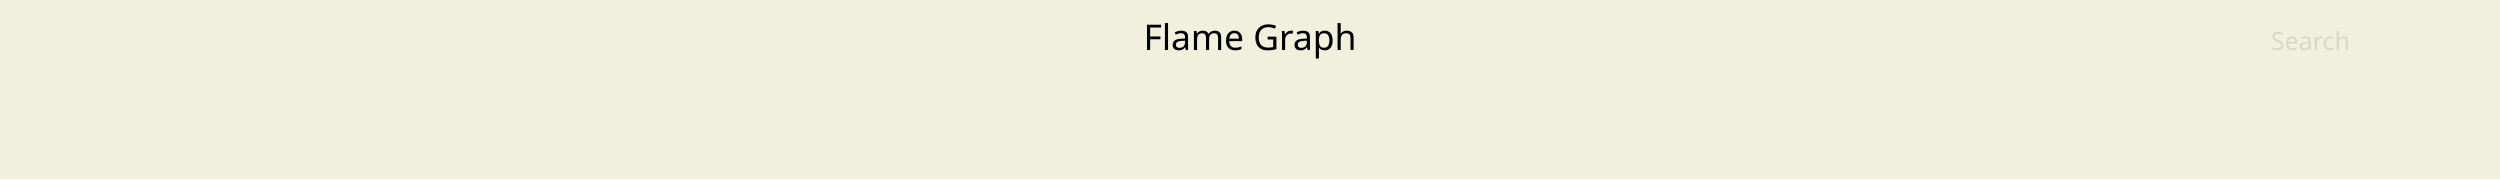
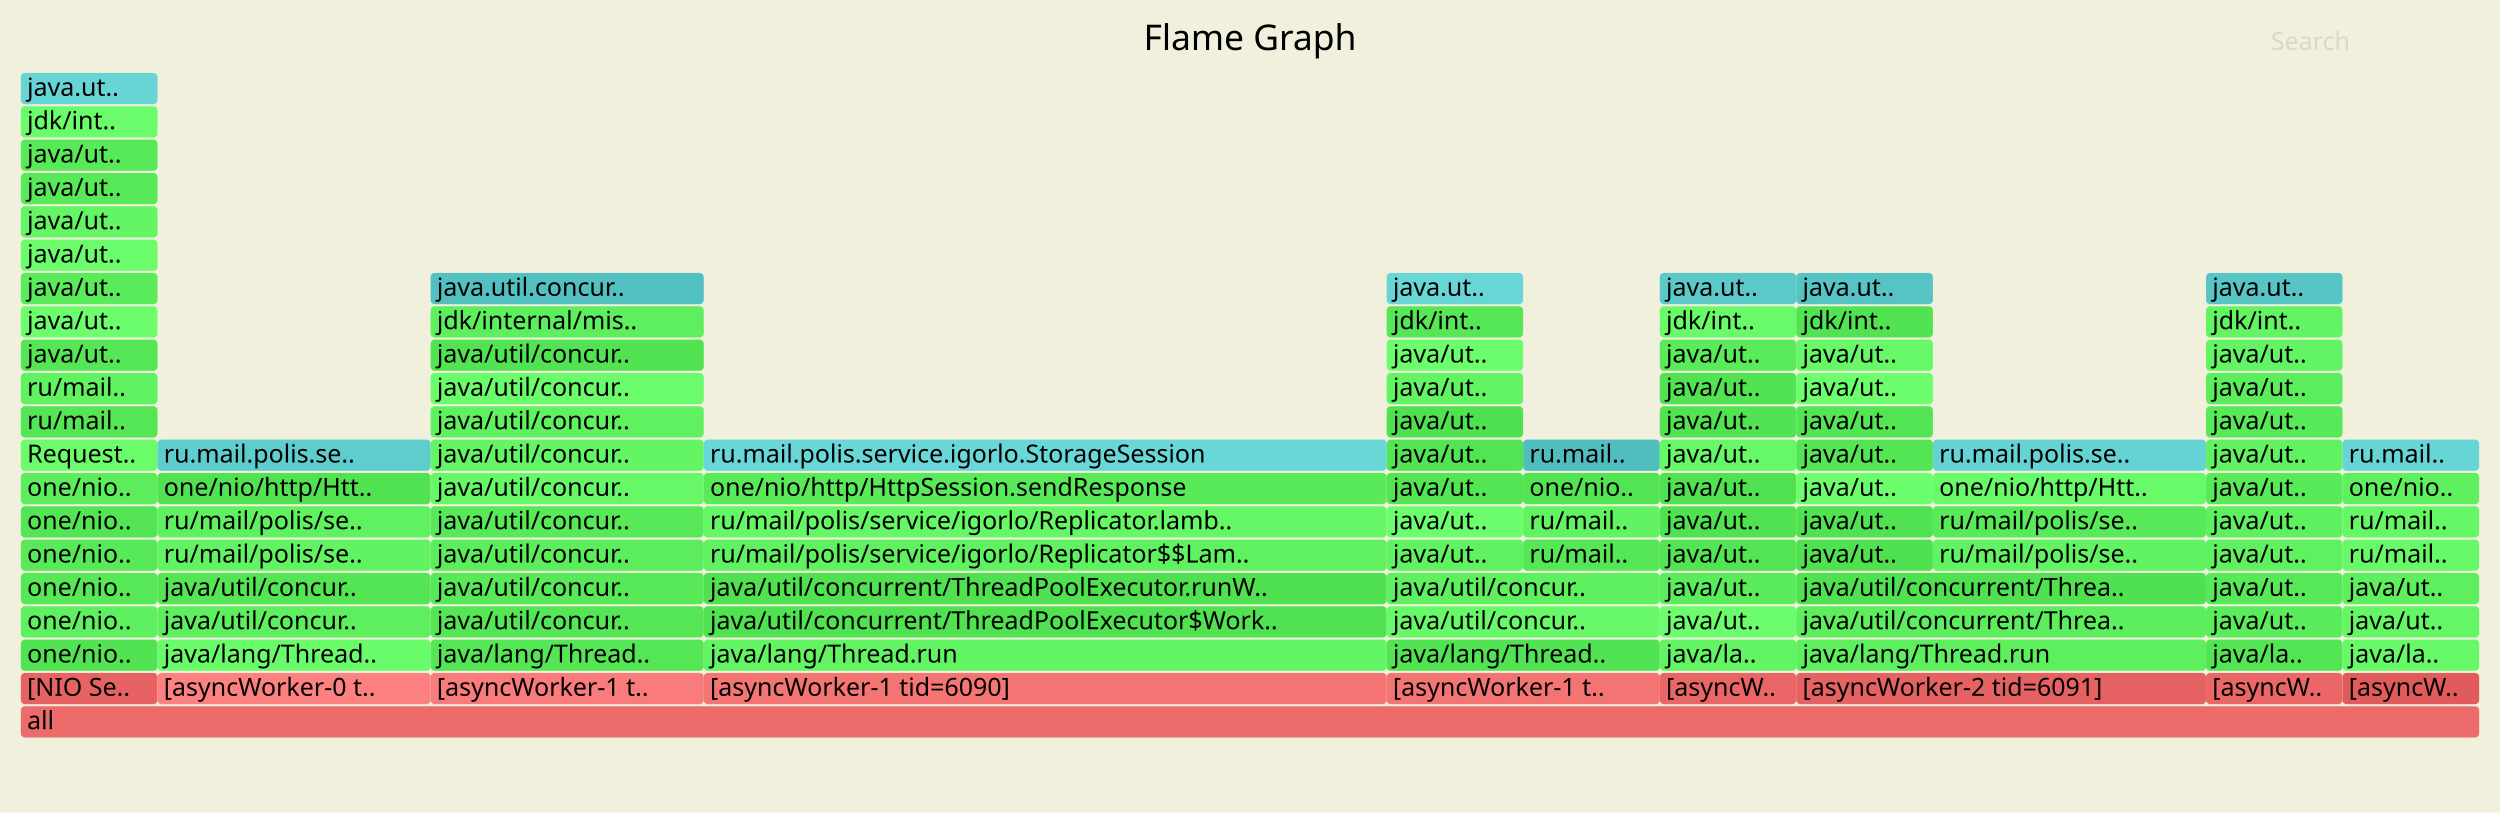
- <svg xmlns="http://www.w3.org/2000/svg" version="1.1" width="1200" height="86" viewBox="0 0 1200 86">
+ <svg xmlns="http://www.w3.org/2000/svg" version="1.1" width="1200" height="390" viewBox="0 0 1200 390">
  <style type="text/css">
	text { font-family:Verdana; font-size:12px; fill:rgb(0,0,0); }
	#search { opacity:0.1; cursor:pointer; }
	#search:hover, #search.show { opacity:1; }
	#subtitle { text-anchor:middle; font-color:rgb(160,160,160); }
	#title { text-anchor:middle; font-size:17px}
	#unzoom { cursor:pointer; }
	#frames &gt; *:hover { stroke:black; stroke-width:0.5; cursor:pointer; }
	.hide { display:none; }
	.parent { opacity:0.5; }
</style>
  <rect x="0" y="0" width="100%" height="100%" fill="rgb(240,240,220)" />
  <text id="title" x="600" y="24">Flame Graph</text>
-   <text id="details" x="10" y="69"> </text>
+   <text id="details" x="10" y="373"> </text>
  <text id="unzoom" x="10" y="24" class="hide">Reset Zoom</text>
  <text id="search" x="1090" y="24">Search</text>
-   <text id="matched" x="1090" y="69"> </text>
+   <text id="matched" x="1090" y="373"> </text>
  <g id="frames">
- </g>
+     <g>
+       <rect x="10.0" y="339.0" width="1180.0" height="15" fill="#ee6b6b" rx="2" ry="2" />
+       <text x="13.0" y="350.0">all</text>
+     </g>
+     <g>
+       <rect x="10.0" y="323.0" width="65.6" height="15" fill="#e76262" rx="2" ry="2" />
+       <text x="13.0" y="334.0">[NIO Se..</text>
+     </g>
+     <g>
+       <rect x="10.0" y="307.0" width="65.6" height="15" fill="#52e352" rx="2" ry="2" />
+       <text x="13.0" y="318.0">one/nio..</text>
+     </g>
+     <g>
+       <rect x="10.0" y="291.0" width="65.6" height="15" fill="#5ff05f" rx="2" ry="2" />
+       <text x="13.0" y="302.0">one/nio..</text>
+     </g>
+     <g>
+       <rect x="10.0" y="275.0" width="65.6" height="15" fill="#57e857" rx="2" ry="2" />
+       <text x="13.0" y="286.0">one/nio..</text>
+     </g>
+     <g>
+       <rect x="10.0" y="259.0" width="65.6" height="15" fill="#58e958" rx="2" ry="2" />
+       <text x="13.0" y="270.0">one/nio..</text>
+     </g>
+     <g>
+       <rect x="10.0" y="243.0" width="65.6" height="15" fill="#54e554" rx="2" ry="2" />
+       <text x="13.0" y="254.0">one/nio..</text>
+     </g>
+     <g>
+       <rect x="10.0" y="227.0" width="65.6" height="15" fill="#5ced5c" rx="2" ry="2" />
+       <text x="13.0" y="238.0">one/nio..</text>
+     </g>
+     <g>
+       <rect x="10.0" y="211.0" width="65.6" height="15" fill="#6bfc6b" rx="2" ry="2" />
+       <text x="13.0" y="222.0">Request..</text>
+     </g>
+     <g>
+       <rect x="10.0" y="195.0" width="65.6" height="15" fill="#55e655" rx="2" ry="2" />
+       <text x="13.0" y="206.0">ru/mail..</text>
+     </g>
+     <g>
+       <rect x="10.0" y="179.0" width="65.6" height="15" fill="#61f261" rx="2" ry="2" />
+       <text x="13.0" y="190.0">ru/mail..</text>
+     </g>
+     <g>
+       <rect x="10.0" y="163.0" width="65.6" height="15" fill="#55e655" rx="2" ry="2" />
+       <text x="13.0" y="174.0">java/ut..</text>
+     </g>
+     <g>
+       <rect x="10.0" y="147.0" width="65.6" height="15" fill="#6dfe6d" rx="2" ry="2" />
+       <text x="13.0" y="158.0">java/ut..</text>
+     </g>
+     <g>
+       <rect x="10.0" y="131.0" width="65.6" height="15" fill="#5aeb5a" rx="2" ry="2" />
+       <text x="13.0" y="142.0">java/ut..</text>
+     </g>
+     <g>
+       <rect x="10.0" y="115.0" width="65.6" height="15" fill="#6bfc6b" rx="2" ry="2" />
+       <text x="13.0" y="126.0">java/ut..</text>
+     </g>
+     <g>
+       <rect x="10.0" y="99.0" width="65.6" height="15" fill="#64f564" rx="2" ry="2" />
+       <text x="13.0" y="110.0">java/ut..</text>
+     </g>
+     <g>
+       <rect x="10.0" y="83.0" width="65.6" height="15" fill="#58e958" rx="2" ry="2" />
+       <text x="13.0" y="94.0">java/ut..</text>
+     </g>
+     <g>
+       <rect x="10.0" y="67.0" width="65.6" height="15" fill="#58e958" rx="2" ry="2" />
+       <text x="13.0" y="78.0">java/ut..</text>
+     </g>
+     <g>
+       <rect x="10.0" y="51.0" width="65.6" height="15" fill="#6bfc6b" rx="2" ry="2" />
+       <text x="13.0" y="62.0">jdk/int..</text>
+     </g>
+     <g>
+       <rect x="10.0" y="35.0" width="65.6" height="15" fill="#67d5d5" rx="2" ry="2" />
+       <text x="13.0" y="46.0">java.ut..</text>
+     </g>
+     <g>
+       <rect x="75.6" y="323.0" width="131.1" height="15" fill="#fe8181" rx="2" ry="2" />
+       <text x="78.6" y="334.0">[asyncWorker-0 t..</text>
+     </g>
+     <g>
+       <rect x="75.6" y="307.0" width="131.1" height="15" fill="#6afb6a" rx="2" ry="2" />
+       <text x="78.6" y="318.0">java/lang/Thread..</text>
+     </g>
+     <g>
+       <rect x="75.6" y="291.0" width="131.1" height="15" fill="#5eef5e" rx="2" ry="2" />
+       <text x="78.6" y="302.0">java/util/concur..</text>
+     </g>
+     <g>
+       <rect x="75.6" y="275.0" width="131.1" height="15" fill="#54e554" rx="2" ry="2" />
+       <text x="78.6" y="286.0">java/util/concur..</text>
+     </g>
+     <g>
+       <rect x="75.6" y="259.0" width="131.1" height="15" fill="#62f362" rx="2" ry="2" />
+       <text x="78.6" y="270.0">ru/mail/polis/se..</text>
+     </g>
+     <g>
+       <rect x="75.6" y="243.0" width="131.1" height="15" fill="#60f160" rx="2" ry="2" />
+       <text x="78.6" y="254.0">ru/mail/polis/se..</text>
+     </g>
+     <g>
+       <rect x="75.6" y="227.0" width="131.1" height="15" fill="#51e251" rx="2" ry="2" />
+       <text x="78.6" y="238.0">one/nio/http/Htt..</text>
+     </g>
+     <g>
+       <rect x="75.6" y="211.0" width="131.1" height="15" fill="#5fcdcd" rx="2" ry="2" />
+       <text x="78.6" y="222.0">ru.mail.polis.se..</text>
+     </g>
+     <g>
+       <rect x="206.7" y="323.0" width="131.1" height="15" fill="#fa7b7b" rx="2" ry="2" />
+       <text x="209.7" y="334.0">[asyncWorker-1 t..</text>
+     </g>
+     <g>
+       <rect x="206.7" y="307.0" width="131.1" height="15" fill="#55e655" rx="2" ry="2" />
+       <text x="209.7" y="318.0">java/lang/Thread..</text>
+     </g>
+     <g>
+       <rect x="206.7" y="291.0" width="131.1" height="15" fill="#55e655" rx="2" ry="2" />
+       <text x="209.7" y="302.0">java/util/concur..</text>
+     </g>
+     <g>
+       <rect x="206.7" y="275.0" width="131.1" height="15" fill="#58e958" rx="2" ry="2" />
+       <text x="209.7" y="286.0">java/util/concur..</text>
+     </g>
+     <g>
+       <rect x="206.7" y="259.0" width="131.1" height="15" fill="#5ced5c" rx="2" ry="2" />
+       <text x="209.7" y="270.0">java/util/concur..</text>
+     </g>
+     <g>
+       <rect x="206.7" y="243.0" width="131.1" height="15" fill="#58e958" rx="2" ry="2" />
+       <text x="209.7" y="254.0">java/util/concur..</text>
+     </g>
+     <g>
+       <rect x="206.7" y="227.0" width="131.1" height="15" fill="#67f867" rx="2" ry="2" />
+       <text x="209.7" y="238.0">java/util/concur..</text>
+     </g>
+     <g>
+       <rect x="206.7" y="211.0" width="131.1" height="15" fill="#64f564" rx="2" ry="2" />
+       <text x="209.7" y="222.0">java/util/concur..</text>
+     </g>
+     <g>
+       <rect x="206.7" y="195.0" width="131.1" height="15" fill="#60f160" rx="2" ry="2" />
+       <text x="209.7" y="206.0">java/util/concur..</text>
+     </g>
+     <g>
+       <rect x="206.7" y="179.0" width="131.1" height="15" fill="#6bfc6b" rx="2" ry="2" />
+       <text x="209.7" y="190.0">java/util/concur..</text>
+     </g>
+     <g>
+       <rect x="206.7" y="163.0" width="131.1" height="15" fill="#52e352" rx="2" ry="2" />
+       <text x="209.7" y="174.0">java/util/concur..</text>
+     </g>
+     <g>
+       <rect x="206.7" y="147.0" width="131.1" height="15" fill="#5eef5e" rx="2" ry="2" />
+       <text x="209.7" y="158.0">jdk/internal/mis..</text>
+     </g>
+     <g>
+       <rect x="206.7" y="131.0" width="131.1" height="15" fill="#52c0c0" rx="2" ry="2" />
+       <text x="209.7" y="142.0">java.util.concur..</text>
+     </g>
+     <g>
+       <rect x="337.8" y="323.0" width="327.8" height="15" fill="#f57474" rx="2" ry="2" />
+       <text x="340.8" y="334.0">[asyncWorker-1 tid=6090]</text>
+     </g>
+     <g>
+       <rect x="337.8" y="307.0" width="327.8" height="15" fill="#63f463" rx="2" ry="2" />
+       <text x="340.8" y="318.0">java/lang/Thread.run</text>
+     </g>
+     <g>
+       <rect x="337.8" y="291.0" width="327.8" height="15" fill="#51e251" rx="2" ry="2" />
+       <text x="340.8" y="302.0">java/util/concurrent/ThreadPoolExecutor$Work..</text>
+     </g>
+     <g>
+       <rect x="337.8" y="275.0" width="327.8" height="15" fill="#50e150" rx="2" ry="2" />
+       <text x="340.8" y="286.0">java/util/concurrent/ThreadPoolExecutor.runW..</text>
+     </g>
+     <g>
+       <rect x="337.8" y="259.0" width="327.8" height="15" fill="#60f160" rx="2" ry="2" />
+       <text x="340.8" y="270.0">ru/mail/polis/service/igorlo/Replicator$$Lam..</text>
+     </g>
+     <g>
+       <rect x="337.8" y="243.0" width="327.8" height="15" fill="#66f766" rx="2" ry="2" />
+       <text x="340.8" y="254.0">ru/mail/polis/service/igorlo/Replicator.lamb..</text>
+     </g>
+     <g>
+       <rect x="337.8" y="227.0" width="327.8" height="15" fill="#59ea59" rx="2" ry="2" />
+       <text x="340.8" y="238.0">one/nio/http/HttpSession.sendResponse</text>
+     </g>
+     <g>
+       <rect x="337.8" y="211.0" width="327.8" height="15" fill="#69d7d7" rx="2" ry="2" />
+       <text x="340.8" y="222.0">ru.mail.polis.service.igorlo.StorageSession</text>
+     </g>
+     <g>
+       <rect x="665.6" y="323.0" width="131.1" height="15" fill="#f47373" rx="2" ry="2" />
+       <text x="668.6" y="334.0">[asyncWorker-1 t..</text>
+     </g>
+     <g>
+       <rect x="665.6" y="307.0" width="131.1" height="15" fill="#52e352" rx="2" ry="2" />
+       <text x="668.6" y="318.0">java/lang/Thread..</text>
+     </g>
+     <g>
+       <rect x="665.6" y="291.0" width="131.1" height="15" fill="#68f968" rx="2" ry="2" />
+       <text x="668.6" y="302.0">java/util/concur..</text>
+     </g>
+     <g>
+       <rect x="665.6" y="275.0" width="131.1" height="15" fill="#5ff05f" rx="2" ry="2" />
+       <text x="668.6" y="286.0">java/util/concur..</text>
+     </g>
+     <g>
+       <rect x="665.6" y="259.0" width="65.5" height="15" fill="#61f261" rx="2" ry="2" />
+       <text x="668.6" y="270.0">java/ut..</text>
+     </g>
+     <g>
+       <rect x="665.6" y="243.0" width="65.5" height="15" fill="#6dfe6d" rx="2" ry="2" />
+       <text x="668.6" y="254.0">java/ut..</text>
+     </g>
+     <g>
+       <rect x="665.6" y="227.0" width="65.5" height="15" fill="#54e554" rx="2" ry="2" />
+       <text x="668.6" y="238.0">java/ut..</text>
+     </g>
+     <g>
+       <rect x="665.6" y="211.0" width="65.5" height="15" fill="#53e453" rx="2" ry="2" />
+       <text x="668.6" y="222.0">java/ut..</text>
+     </g>
+     <g>
+       <rect x="665.6" y="195.0" width="65.5" height="15" fill="#50e150" rx="2" ry="2" />
+       <text x="668.6" y="206.0">java/ut..</text>
+     </g>
+     <g>
+       <rect x="665.6" y="179.0" width="65.5" height="15" fill="#63f463" rx="2" ry="2" />
+       <text x="668.6" y="190.0">java/ut..</text>
+     </g>
+     <g>
+       <rect x="665.6" y="163.0" width="65.5" height="15" fill="#6cfd6c" rx="2" ry="2" />
+       <text x="668.6" y="174.0">java/ut..</text>
+     </g>
+     <g>
+       <rect x="665.6" y="147.0" width="65.5" height="15" fill="#56e756" rx="2" ry="2" />
+       <text x="668.6" y="158.0">jdk/int..</text>
+     </g>
+     <g>
+       <rect x="665.6" y="131.0" width="65.5" height="15" fill="#68d6d6" rx="2" ry="2" />
+       <text x="668.6" y="142.0">java.ut..</text>
+     </g>
+     <g>
+       <rect x="731.1" y="259.0" width="65.6" height="15" fill="#56e756" rx="2" ry="2" />
+       <text x="734.1" y="270.0">ru/mail..</text>
+     </g>
+     <g>
+       <rect x="731.1" y="243.0" width="65.6" height="15" fill="#62f362" rx="2" ry="2" />
+       <text x="734.1" y="254.0">ru/mail..</text>
+     </g>
+     <g>
+       <rect x="731.1" y="227.0" width="65.6" height="15" fill="#53e453" rx="2" ry="2" />
+       <text x="734.1" y="238.0">one/nio..</text>
+     </g>
+     <g>
+       <rect x="731.1" y="211.0" width="65.6" height="15" fill="#50bebe" rx="2" ry="2" />
+       <text x="734.1" y="222.0">ru.mail..</text>
+     </g>
+     <g>
+       <rect x="796.7" y="323.0" width="65.5" height="15" fill="#ea6666" rx="2" ry="2" />
+       <text x="799.7" y="334.0">[asyncW..</text>
+     </g>
+     <g>
+       <rect x="796.7" y="307.0" width="65.5" height="15" fill="#63f463" rx="2" ry="2" />
+       <text x="799.7" y="318.0">java/la..</text>
+     </g>
+     <g>
+       <rect x="796.7" y="291.0" width="65.5" height="15" fill="#6cfd6c" rx="2" ry="2" />
+       <text x="799.7" y="302.0">java/ut..</text>
+     </g>
+     <g>
+       <rect x="796.7" y="275.0" width="65.5" height="15" fill="#5bec5b" rx="2" ry="2" />
+       <text x="799.7" y="286.0">java/ut..</text>
+     </g>
+     <g>
+       <rect x="796.7" y="259.0" width="65.5" height="15" fill="#53e453" rx="2" ry="2" />
+       <text x="799.7" y="270.0">java/ut..</text>
+     </g>
+     <g>
+       <rect x="796.7" y="243.0" width="65.5" height="15" fill="#51e251" rx="2" ry="2" />
+       <text x="799.7" y="254.0">java/ut..</text>
+     </g>
+     <g>
+       <rect x="796.7" y="227.0" width="65.5" height="15" fill="#51e251" rx="2" ry="2" />
+       <text x="799.7" y="238.0">java/ut..</text>
+     </g>
+     <g>
+       <rect x="796.7" y="211.0" width="65.5" height="15" fill="#67f867" rx="2" ry="2" />
+       <text x="799.7" y="222.0">java/ut..</text>
+     </g>
+     <g>
+       <rect x="796.7" y="195.0" width="65.5" height="15" fill="#52e352" rx="2" ry="2" />
+       <text x="799.7" y="206.0">java/ut..</text>
+     </g>
+     <g>
+       <rect x="796.7" y="179.0" width="65.5" height="15" fill="#52e352" rx="2" ry="2" />
+       <text x="799.7" y="190.0">java/ut..</text>
+     </g>
+     <g>
+       <rect x="796.7" y="163.0" width="65.5" height="15" fill="#5aeb5a" rx="2" ry="2" />
+       <text x="799.7" y="174.0">java/ut..</text>
+     </g>
+     <g>
+       <rect x="796.7" y="147.0" width="65.5" height="15" fill="#69fa69" rx="2" ry="2" />
+       <text x="799.7" y="158.0">jdk/int..</text>
+     </g>
+     <g>
+       <rect x="796.7" y="131.0" width="65.5" height="15" fill="#5bc9c9" rx="2" ry="2" />
+       <text x="799.7" y="142.0">java.ut..</text>
+     </g>
+     <g>
+       <rect x="862.2" y="323.0" width="196.7" height="15" fill="#e66161" rx="2" ry="2" />
+       <text x="865.2" y="334.0">[asyncWorker-2 tid=6091]</text>
+     </g>
+     <g>
+       <rect x="862.2" y="307.0" width="196.7" height="15" fill="#5eef5e" rx="2" ry="2" />
+       <text x="865.2" y="318.0">java/lang/Thread.run</text>
+     </g>
+     <g>
+       <rect x="862.2" y="291.0" width="196.7" height="15" fill="#5dee5d" rx="2" ry="2" />
+       <text x="865.2" y="302.0">java/util/concurrent/Threa..</text>
+     </g>
+     <g>
+       <rect x="862.2" y="275.0" width="196.7" height="15" fill="#50e150" rx="2" ry="2" />
+       <text x="865.2" y="286.0">java/util/concurrent/Threa..</text>
+     </g>
+     <g>
+       <rect x="862.2" y="259.0" width="65.6" height="15" fill="#50e150" rx="2" ry="2" />
+       <text x="865.2" y="270.0">java/ut..</text>
+     </g>
+     <g>
+       <rect x="862.2" y="243.0" width="65.6" height="15" fill="#51e251" rx="2" ry="2" />
+       <text x="865.2" y="254.0">java/ut..</text>
+     </g>
+     <g>
+       <rect x="862.2" y="227.0" width="65.6" height="15" fill="#6dfe6d" rx="2" ry="2" />
+       <text x="865.2" y="238.0">java/ut..</text>
+     </g>
+     <g>
+       <rect x="862.2" y="211.0" width="65.6" height="15" fill="#54e554" rx="2" ry="2" />
+       <text x="865.2" y="222.0">java/ut..</text>
+     </g>
+     <g>
+       <rect x="862.2" y="195.0" width="65.6" height="15" fill="#54e554" rx="2" ry="2" />
+       <text x="865.2" y="206.0">java/ut..</text>
+     </g>
+     <g>
+       <rect x="862.2" y="179.0" width="65.6" height="15" fill="#6dfe6d" rx="2" ry="2" />
+       <text x="865.2" y="190.0">java/ut..</text>
+     </g>
+     <g>
+       <rect x="862.2" y="163.0" width="65.6" height="15" fill="#67f867" rx="2" ry="2" />
+       <text x="865.2" y="174.0">java/ut..</text>
+     </g>
+     <g>
+       <rect x="862.2" y="147.0" width="65.6" height="15" fill="#52e352" rx="2" ry="2" />
+       <text x="865.2" y="158.0">jdk/int..</text>
+     </g>
+     <g>
+       <rect x="862.2" y="131.0" width="65.6" height="15" fill="#56c4c4" rx="2" ry="2" />
+       <text x="865.2" y="142.0">java.ut..</text>
+     </g>
+     <g>
+       <rect x="927.8" y="259.0" width="131.1" height="15" fill="#62f362" rx="2" ry="2" />
+       <text x="930.8" y="270.0">ru/mail/polis/se..</text>
+     </g>
+     <g>
+       <rect x="927.8" y="243.0" width="131.1" height="15" fill="#59ea59" rx="2" ry="2" />
+       <text x="930.8" y="254.0">ru/mail/polis/se..</text>
+     </g>
+     <g>
+       <rect x="927.8" y="227.0" width="131.1" height="15" fill="#69fa69" rx="2" ry="2" />
+       <text x="930.8" y="238.0">one/nio/http/Htt..</text>
+     </g>
+     <g>
+       <rect x="927.8" y="211.0" width="131.1" height="15" fill="#65d3d3" rx="2" ry="2" />
+       <text x="930.8" y="222.0">ru.mail.polis.se..</text>
+     </g>
+     <g>
+       <rect x="1058.9" y="323.0" width="65.5" height="15" fill="#eb6767" rx="2" ry="2" />
+       <text x="1061.9" y="334.0">[asyncW..</text>
+     </g>
+     <g>
+       <rect x="1058.9" y="307.0" width="65.5" height="15" fill="#54e554" rx="2" ry="2" />
+       <text x="1061.9" y="318.0">java/la..</text>
+     </g>
+     <g>
+       <rect x="1058.9" y="291.0" width="65.5" height="15" fill="#5bec5b" rx="2" ry="2" />
+       <text x="1061.9" y="302.0">java/ut..</text>
+     </g>
+     <g>
+       <rect x="1058.9" y="275.0" width="65.5" height="15" fill="#58e958" rx="2" ry="2" />
+       <text x="1061.9" y="286.0">java/ut..</text>
+     </g>
+     <g>
+       <rect x="1058.9" y="259.0" width="65.5" height="15" fill="#60f160" rx="2" ry="2" />
+       <text x="1061.9" y="270.0">java/ut..</text>
+     </g>
+     <g>
+       <rect x="1058.9" y="243.0" width="65.5" height="15" fill="#5ff05f" rx="2" ry="2" />
+       <text x="1061.9" y="254.0">java/ut..</text>
+     </g>
+     <g>
+       <rect x="1058.9" y="227.0" width="65.5" height="15" fill="#59ea59" rx="2" ry="2" />
+       <text x="1061.9" y="238.0">java/ut..</text>
+     </g>
+     <g>
+       <rect x="1058.9" y="211.0" width="65.5" height="15" fill="#61f261" rx="2" ry="2" />
+       <text x="1061.9" y="222.0">java/ut..</text>
+     </g>
+     <g>
+       <rect x="1058.9" y="195.0" width="65.5" height="15" fill="#58e958" rx="2" ry="2" />
+       <text x="1061.9" y="206.0">java/ut..</text>
+     </g>
+     <g>
+       <rect x="1058.9" y="179.0" width="65.5" height="15" fill="#5ced5c" rx="2" ry="2" />
+       <text x="1061.9" y="190.0">java/ut..</text>
+     </g>
+     <g>
+       <rect x="1058.9" y="163.0" width="65.5" height="15" fill="#63f463" rx="2" ry="2" />
+       <text x="1061.9" y="174.0">java/ut..</text>
+     </g>
+     <g>
+       <rect x="1058.9" y="147.0" width="65.5" height="15" fill="#63f463" rx="2" ry="2" />
+       <text x="1061.9" y="158.0">jdk/int..</text>
+     </g>
+     <g>
+       <rect x="1058.9" y="131.0" width="65.5" height="15" fill="#57c5c5" rx="2" ry="2" />
+       <text x="1061.9" y="142.0">java.ut..</text>
+     </g>
+     <g>
+       <rect x="1124.4" y="323.0" width="65.6" height="15" fill="#e25b5b" rx="2" ry="2" />
+       <text x="1127.4" y="334.0">[asyncW..</text>
+     </g>
+     <g>
+       <rect x="1124.4" y="307.0" width="65.6" height="15" fill="#68f968" rx="2" ry="2" />
+       <text x="1127.4" y="318.0">java/la..</text>
+     </g>
+     <g>
+       <rect x="1124.4" y="291.0" width="65.6" height="15" fill="#65f665" rx="2" ry="2" />
+       <text x="1127.4" y="302.0">java/ut..</text>
+     </g>
+     <g>
+       <rect x="1124.4" y="275.0" width="65.6" height="15" fill="#5eef5e" rx="2" ry="2" />
+       <text x="1127.4" y="286.0">java/ut..</text>
+     </g>
+     <g>
+       <rect x="1124.4" y="259.0" width="65.6" height="15" fill="#68f968" rx="2" ry="2" />
+       <text x="1127.4" y="270.0">ru/mail..</text>
+     </g>
+     <g>
+       <rect x="1124.4" y="243.0" width="65.6" height="15" fill="#66f766" rx="2" ry="2" />
+       <text x="1127.4" y="254.0">ru/mail..</text>
+     </g>
+     <g>
+       <rect x="1124.4" y="227.0" width="65.6" height="15" fill="#5ff05f" rx="2" ry="2" />
+       <text x="1127.4" y="238.0">one/nio..</text>
+     </g>
+     <g>
+       <rect x="1124.4" y="211.0" width="65.6" height="15" fill="#67d5d5" rx="2" ry="2" />
+       <text x="1127.4" y="222.0">ru.mail..</text>
+     </g>
+   </g>
</svg>
